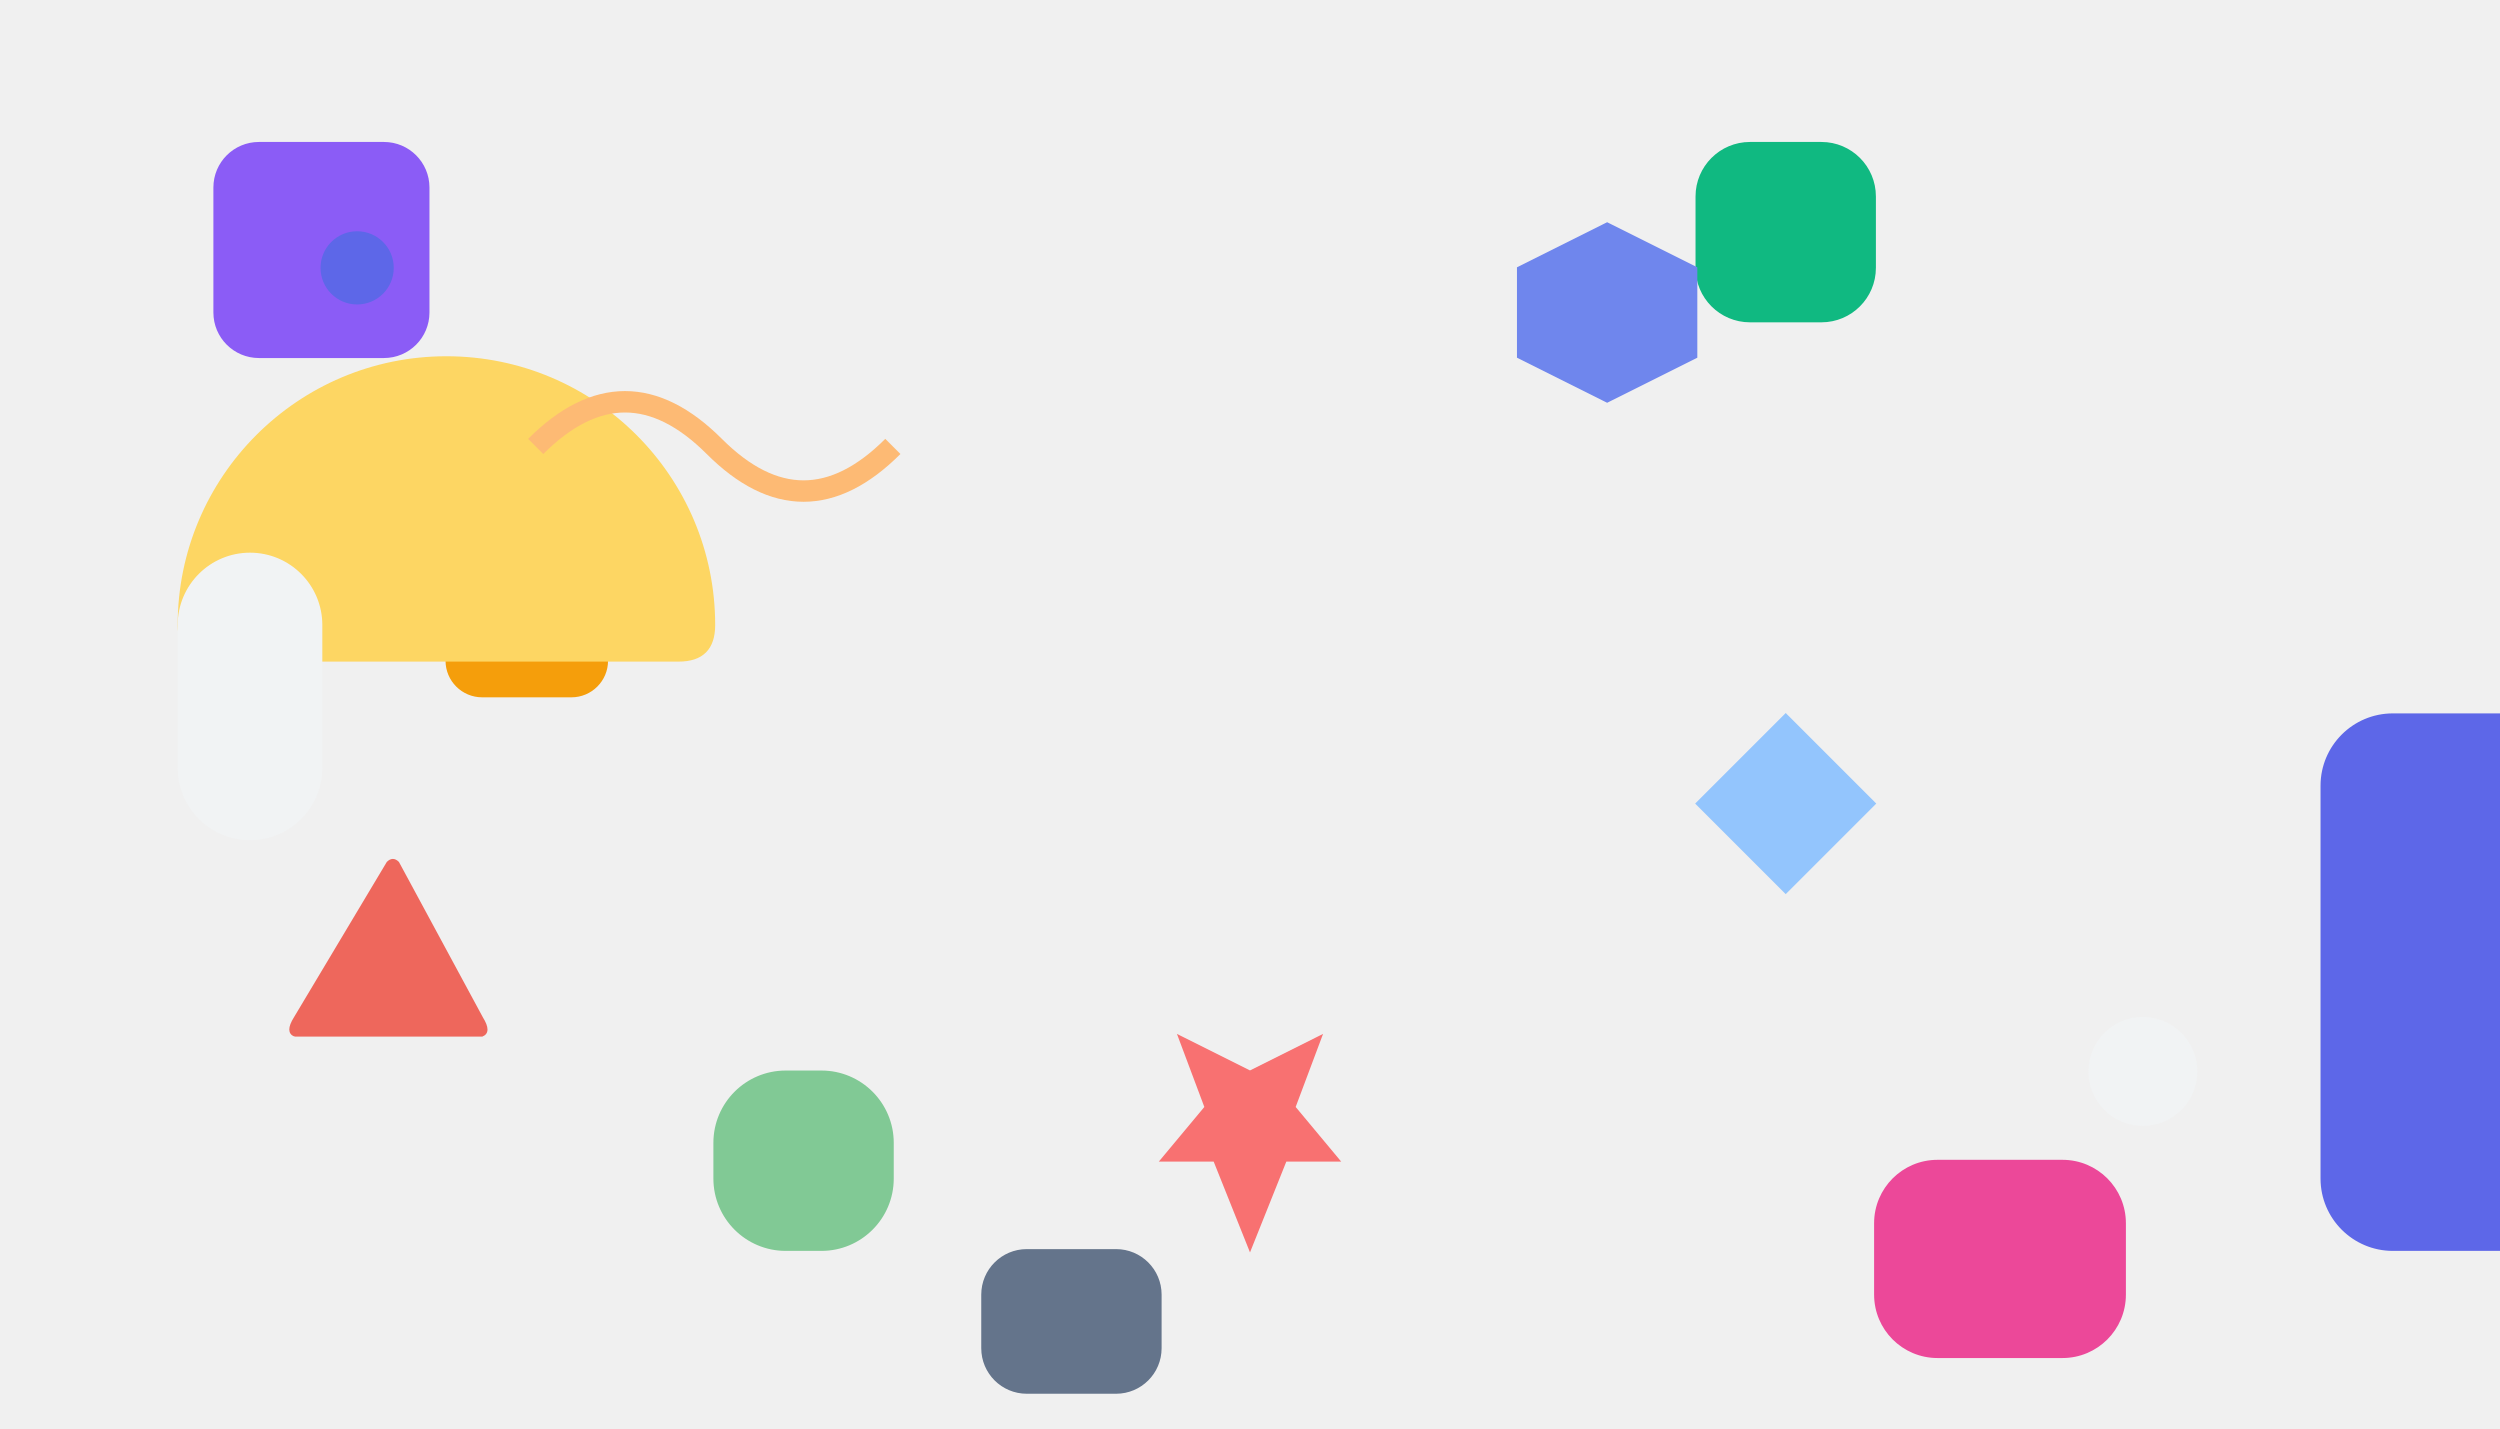
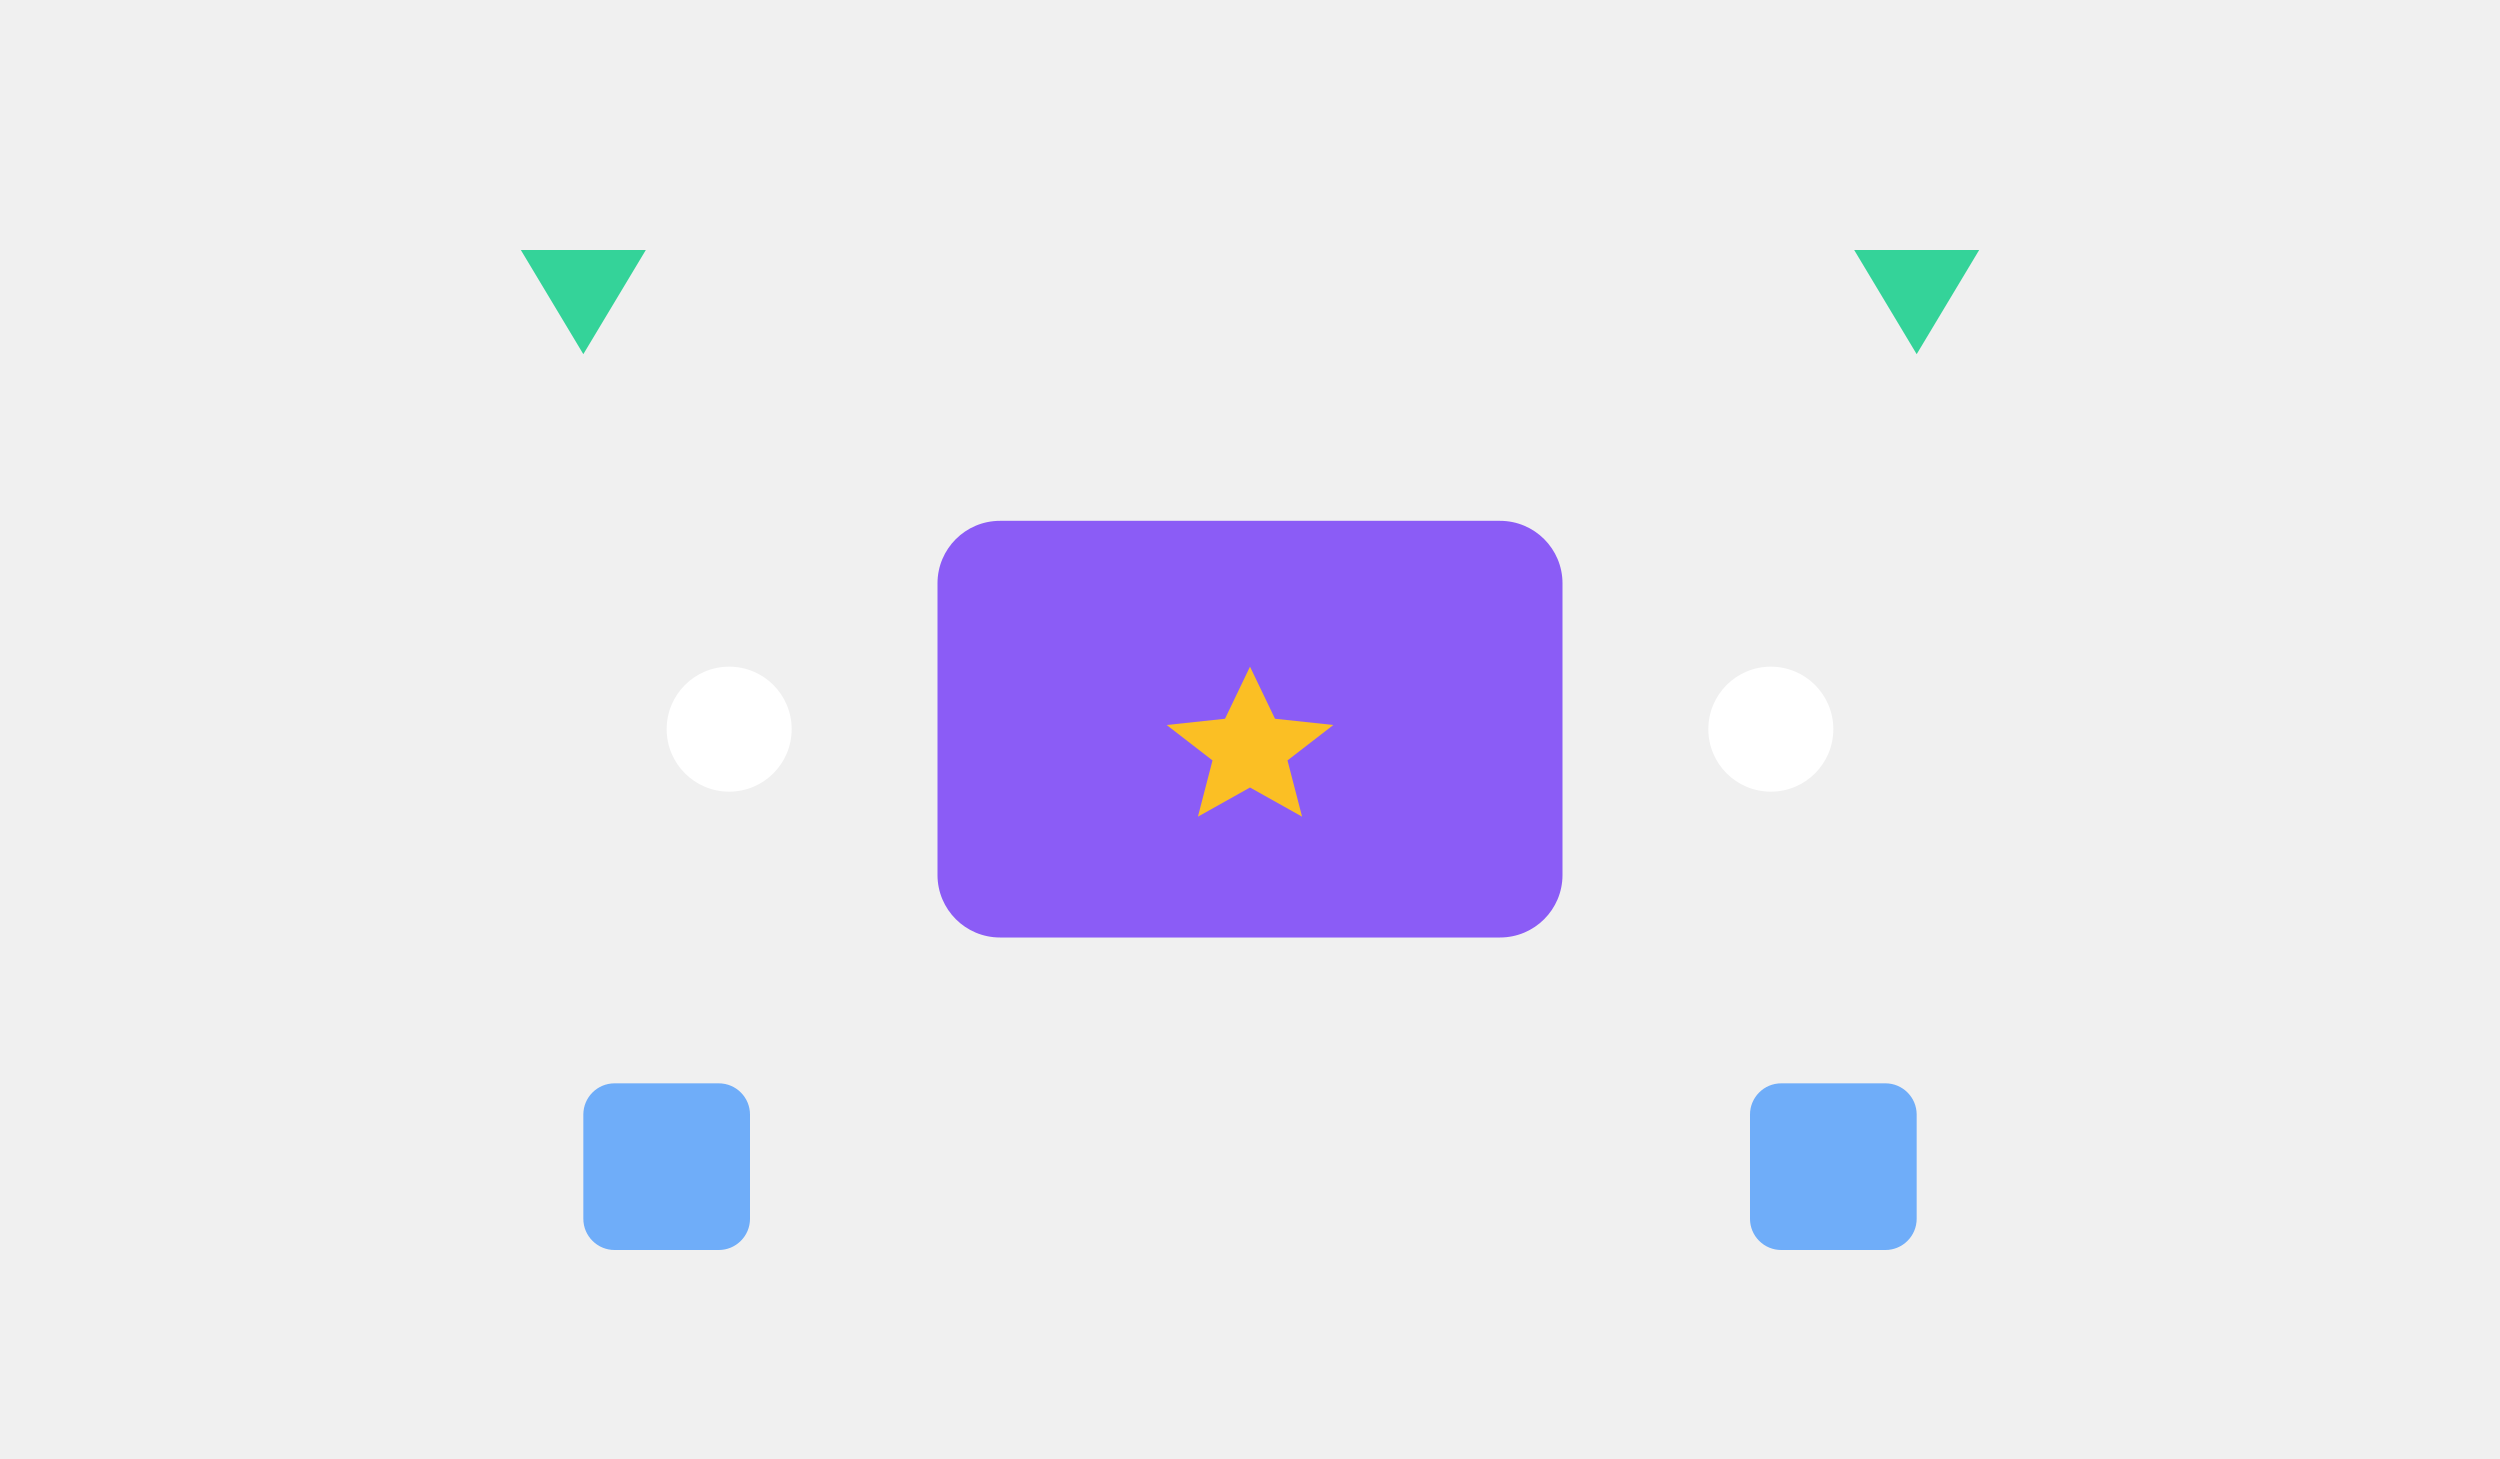
- <svg xmlns="http://www.w3.org/2000/svg" version="1.1" baseProfile="full" width="100%" height="100%" viewBox="0 0 1400 800">
-   <rect x="120" y="80" rx="25" ry="25" width="120" height="120" stroke="#8B5CF6" fill="#8B5CF6">
-     <animateTransform attributeType="XML" attributeName="transform" begin="0s" dur="16s" type="rotate" values="0 180 140; 15 180 140; 0 180 140" keyTimes="0; 0.5; 1" repeatCount="indefinite" />
-     <animateMotion path="M 0 0 L 30 20 L 0 0" dur="9s" repeatCount="indefinite" />
+ <svg xmlns="http://www.w3.org/2000/svg" version="1.1" baseProfile="full" width="100%" height="100%" viewBox="0 0 1200 700" style="background-color: #1a1a1a;">
+   <rect x="450" y="250" rx="30" ry="30" width="300" height="200" fill="#8B5CF6">
+     <animateTransform attributeName="transform" type="rotate" values="0 600 350; 5 600 350; -5 600 350; 0 600 350" keyTimes="0; 0.25; 0.75; 1" dur="15s" repeatCount="indefinite" />
  </rect>
-   <rect x="950" y="80" rx="30" ry="30" width="100" height="100" stroke="#10B981" fill="#10B981">
-     <animateMotion path="M 0 0 L -20 30 L 0 0" dur="10s" repeatCount="indefinite" />
-     <animateTransform attributeType="XML" attributeName="transform" begin="0s" dur="14s" type="rotate" values="0 1000 130; -10 1000 130; 0 1000 130" keyTimes="0; 0.5; 1" repeatCount="indefinite" />
+   <path d="M 600 320 L 612 345 L 640 348 L 618 365 L 625 392 L 600 378 L 575 392 L 582 365 L 560 348 L 588 345 Z" fill="#FBBF24">
+     <animateTransform attributeName="transform" type="rotate" from="0 600 350" to="360 600 350" dur="25s" repeatCount="indefinite" />
+   </path>
+   <polygon points="250,120 310,120 280,170" fill="#34D399">
+     <animateTransform attributeName="transform" type="rotate" values="-8 280 170; 8 280 170; -8 280 170" keyTimes="0; 0.5; 1" dur="8s" repeatCount="indefinite" />
+   </polygon>
+   <polygon points="950,120 890,120 920,170" fill="#34D399">
+     <animateTransform attributeName="transform" type="rotate" values="8 920 170; -8 920 170; 8 920 170" keyTimes="0; 0.5; 1" dur="8s" repeatCount="indefinite" />
+   </polygon>
+   <rect x="280" y="520" rx="15" ry="15" width="80" height="80" fill="#60A5FA" opacity="0.9">
+     <animateMotion path="M 0 0 C 30 -50, -30 -100, 0 0" dur="12s" repeatCount="indefinite" />
+     <animateTransform attributeName="transform" type="rotate" from="0 320 560" to="360 320 560" dur="18s" repeatCount="indefinite" />
  </rect>
-   <rect x="250" y="300" rx="20" ry="20" width="90" height="90" stroke="#F59E0B" fill="#F59E0B">
-     <animateMotion path="M 0 0 L 25 -15 L 0 0" dur="8s" repeatCount="indefinite" />
-     <animateTransform attributeType="XML" attributeName="transform" begin="0s" dur="12s" type="rotate" from="-5 295 345" to="355 295 345" repeatCount="indefinite" />
+   <rect x="840" y="520" rx="15" ry="15" width="80" height="80" fill="#60A5FA" opacity="0.9">
+     <animateMotion path="M 0 0 C -30 -50, 30 -100, 0 0" dur="12s" repeatCount="indefinite" />
+     <animateTransform attributeName="transform" type="rotate" from="0 880 560" to="-360 880 560" dur="18s" repeatCount="indefinite" />
  </rect>
-   <rect x="1300" y="400" rx="40" ry="40" width="300" height="300" stroke="#5D67E8" fill="#5D67E8">
-     <animateTransform attributeType="XML" attributeName="transform" begin="0s" dur="20s" type="rotate" from="-30 1450 550" to="390 1450 550" repeatCount="indefinite" />
-   </rect>
-   <path d="M 100 350 A 150 150 0 1 1 400 350 Q400 370 380 370 L 250 370 L 120 370 Q100 370 100 350" stroke="rgb(253, 214, 99)" fill="rgb(253, 214, 99)">
-     <animateMotion path="M 800 -200 L 800 -400 L 800 -200" dur="15s" begin="0s" repeatCount="indefinite" />
-     <animateTransform attributeType="XML" attributeName="transform" begin="0s" dur="18s" type="rotate" values="0 210 530 ; -60 210 530 ; 0 210 530" keyTimes="0 ; 0.5 ; 1" repeatCount="indefinite" />
-   </path>
-   <circle cx="200" cy="150" r="20" stroke="#5D67E8" fill="#5D67E8">
-     <animateMotion path="M 0 0 L 80 40 Z" dur="3s" repeatCount="indefinite" />
+   <circle cx="350" cy="350" r="30" fill="#FFFFFF">
+     <animateMotion path="M 0 0 A 40 80 0 1 1 0 -0.1 Z" dur="10s" repeatCount="indefinite" rotate="auto" />
+     <animate attributeName="opacity" values="0; 1; 0" dur="10s" repeatCount="indefinite" />
  </circle>
-   <path d="M 165 580 L 270 580 Q275 578 270 570 L 223 483 Q220 480 217 483 L 165 570 Q160 578 165 580" stroke="rgb(238, 103, 92)" fill="rgb(238, 103, 92)">
-     <animateTransform attributeType="XML" attributeName="transform" begin="0s" dur="20s" type="rotate" from="-30 210 530" to="390 210 530" repeatCount="indefinite" />
-   </path>
-   <circle cx="1200" cy="600" r="30" stroke="rgb(241, 243, 244)" fill="rgb(241, 243, 244)">
-     <animateMotion path="M 0 0 L -40 80 Z" dur="6s" repeatCount="indefinite" />
+   <circle cx="850" cy="350" r="30" fill="#FFFFFF">
+     <animateMotion path="M 0 0 A 40 80 0 1 0 0 -0.1 Z" dur="10s" repeatCount="indefinite" rotate="auto" />
+     <animate attributeName="opacity" values="0; 1; 0" dur="10s" repeatCount="indefinite" />
  </circle>
-   <path d="M 100 350 A 40 40 0 1 1 180 350 L 180 430 A 40 40 0 1 1 100 430 Z" stroke="rgb(241, 243, 244)" fill="rgb(241, 243, 244)">
-     <animateMotion path="M 140 390 L 220 320 L 140 390" dur="15s" begin="0s" repeatCount="indefinite" />
-     <animateTransform attributeType="XML" attributeName="transform" begin="0s" dur="18s" type="rotate" values="0 140 390; -90 140 390; 0 140 390" keyTimes="0 ; 0.5 ; 1" repeatCount="indefinite" />
-   </path>
-   <rect x="400" y="600" rx="40" ry="40" width="100" height="100" stroke="rgb(129, 201, 149)" fill="rgb(129, 201, 149)">
-     <animateTransform attributeType="XML" attributeName="transform" begin="0s" dur="20s" type="rotate" from="-60 550 750" to="420 550 750" repeatCount="indefinite" />
-   </rect>
-   <path d="M 850 150 L 900 125 L 950 150 L 950 200 L 900 225 L 850 200 Z" stroke="rgb(111, 134, 237)" fill="rgb(111, 134, 237)">
-     <animateMotion path="M 0 0 L 60 -40 L 0 0" dur="12s" begin="0s" repeatCount="indefinite" />
-     <animateTransform attributeType="XML" attributeName="transform" begin="0s" dur="15s" type="rotate" values="0 900 175; 45 900 175; 0 900 175" keyTimes="0 ; 0.5 ; 1" repeatCount="indefinite" />
-   </path>
-   <path d="M 700 700 L 720 650 L 750 650 L 725 620 L 740 580 L 700 600 L 660 580 L 675 620 L 650 650 L 680 650 Z" stroke="rgb(248, 113, 113)" fill="rgb(248, 113, 113)">
-     <animateMotion path="M 0 0 L -30 50 L 0 0" dur="8s" begin="1s" repeatCount="indefinite" />
-     <animateTransform attributeType="XML" attributeName="transform" begin="0s" dur="16s" type="rotate" from="0 700 630" to="360 700 630" repeatCount="indefinite" />
-   </path>
-   <path d="M 300 250 Q 350 200, 400 250 T 500 250" stroke="rgb(253, 186, 116)" stroke-width="12" fill="none">
-     <animateMotion path="M 0 0 L 20 -30 L 0 0" dur="10s" repeatCount="indefinite" />
-     <animateTransform attributeType="XML" attributeName="transform" begin="0s" dur="14s" type="rotate" values="-5 400 250; 5 400 250; -5 400 250" keyTimes="0 ; 0.5 ; 1" repeatCount="indefinite" />
-   </path>
-   <path d="M 1000 400 L 1050 450 L 1000 500 L 950 450 Z" stroke="rgb(147, 197, 253)" fill="rgb(147, 197, 253)">
-     <animateMotion path="M 0 0 L 40 30 L 0 60 L -40 30 L 0 0" dur="14s" repeatCount="indefinite" />
-     <animate attributeName="opacity" values="0.7;1;0.7" dur="5s" repeatCount="indefinite" />
-   </path>
-   <rect x="1050" y="650" rx="35" ry="35" width="140" height="110" stroke="#EC4899" fill="#EC4899">
-     <animateMotion path="M 0 0 L -15 25 L 0 0" dur="11s" repeatCount="indefinite" />
-     <animateTransform attributeType="XML" attributeName="transform" begin="0s" dur="18s" type="rotate" values="0 1120 705; -20 1120 705; 0 1120 705" keyTimes="0; 0.5; 1" repeatCount="indefinite" />
-   </rect>
-   <rect x="550" y="700" rx="25" ry="25" width="100" height="80" stroke="#64748B" fill="#64748B">
-     <animateMotion path="M 0 0 L 20 -10 L 0 0" dur="9s" repeatCount="indefinite" />
-     <animateTransform attributeType="XML" attributeName="transform" begin="0s" dur="15s" type="rotate" from="-8 600 740" to="352 600 740" repeatCount="indefinite" />
-   </rect>
</svg>
